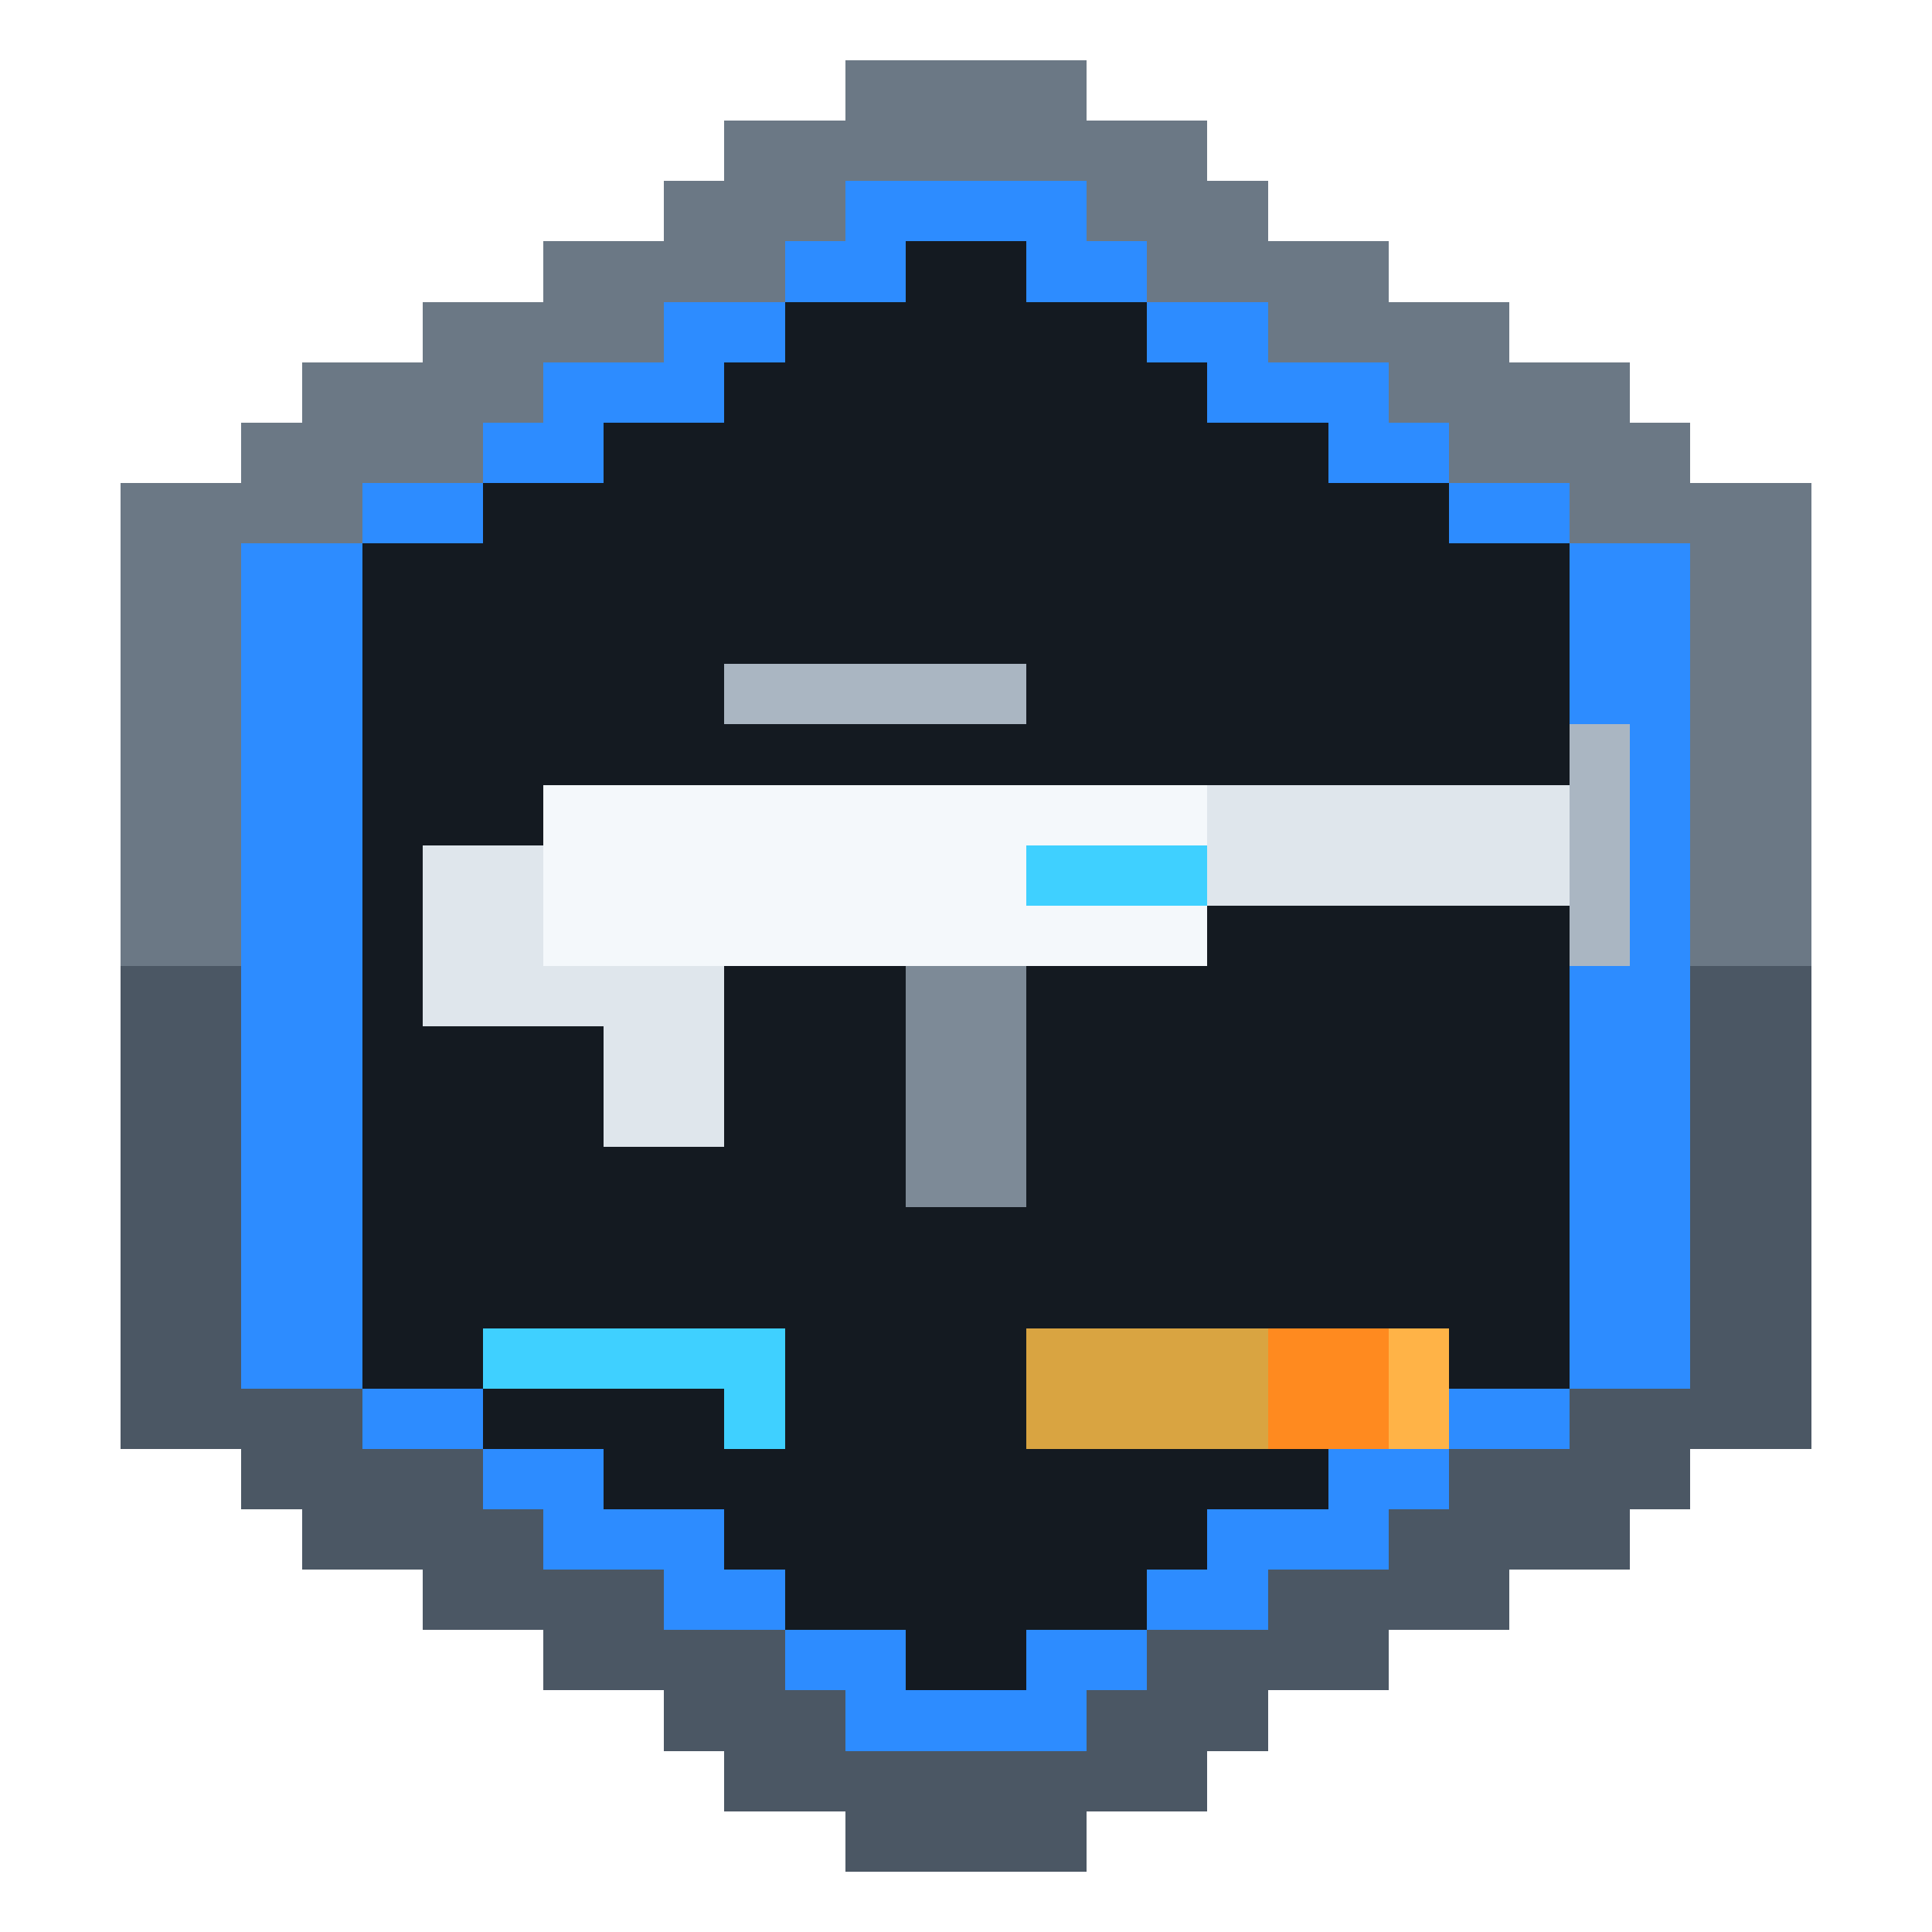
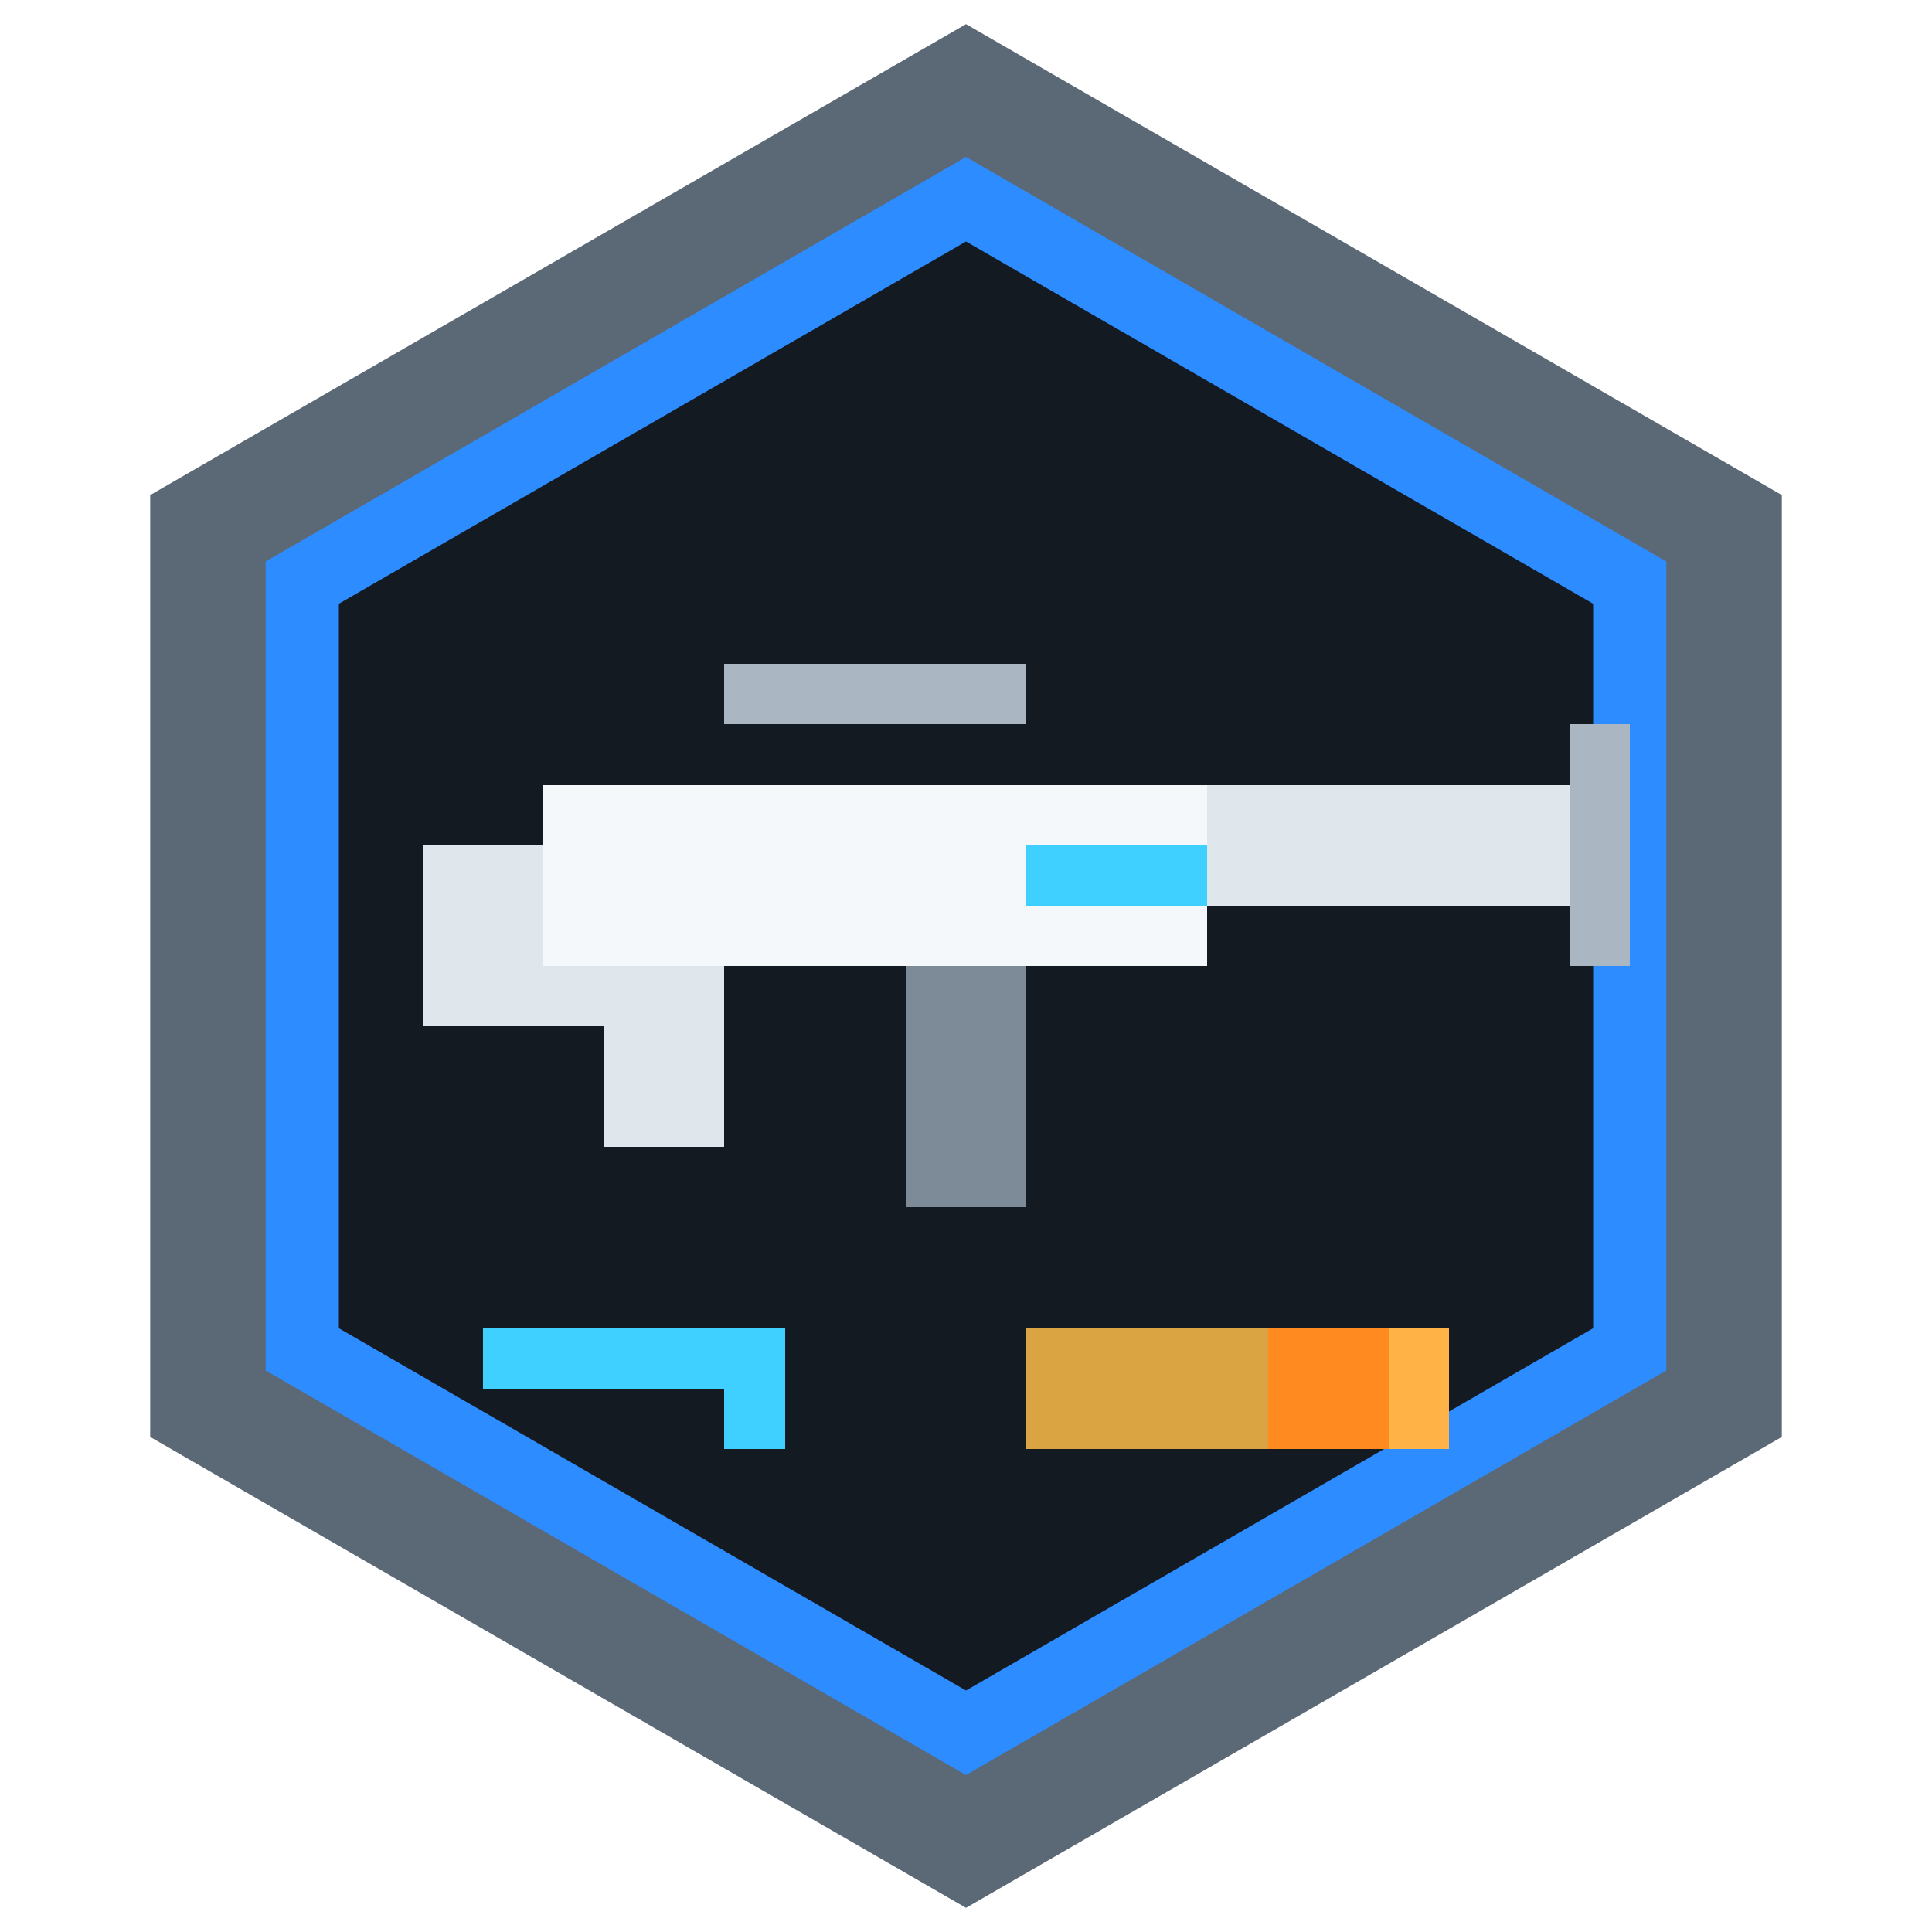
<svg xmlns="http://www.w3.org/2000/svg" width="256" height="256" viewBox="0 0 256 256">
  <defs>
    <marker id="arr" viewBox="0 0 10 10" refX="8" refY="5" markerWidth="5" markerHeight="5" orient="auto-start-reverse">
      <path d="M0 0 L10 5 L0 10 z" fill="context-stroke" />
    </marker>
  </defs>
+   <polygon points="128.0,3.2 236.1,65.6 236.1,190.4 128.0,252.8 19.9,190.4 19.9,65.6" fill="#5b6876" />
+   <polygon points="128.0,20.8 220.8,74.4 220.8,181.6 128.0,235.2 35.2,181.6 35.2,74.4" fill="#2d8cff" />
+   <polygon points="128.0,32.0 211.1,80.0 211.1,176.0 128.0,224.0 44.9,176.0 44.9,80.0" fill="#141a21" />
  <g shape-rendering="crispEdges">
-     <rect x="112" y="8" width="32" height="8" fill="#6b7885" />
-     <rect x="96" y="16" width="64" height="8" fill="#6b7885" />
-     <rect x="88" y="24" width="24" height="8" fill="#6b7885" />
-     <rect x="112" y="24" width="32" height="8" fill="#2d8cff" />
-     <rect x="144" y="24" width="24" height="8" fill="#6b7885" />
-     <rect x="72" y="32" width="32" height="8" fill="#6b7885" />
-     <rect x="104" y="32" width="16" height="8" fill="#2d8cff" />
-     <rect x="120" y="32" width="16" height="8" fill="#141a21" />
-     <rect x="136" y="32" width="16" height="8" fill="#2d8cff" />
-     <rect x="152" y="32" width="32" height="8" fill="#6b7885" />
-     <rect x="56" y="40" width="32" height="8" fill="#6b7885" />
-     <rect x="88" y="40" width="16" height="8" fill="#2d8cff" />
-     <rect x="104" y="40" width="48" height="8" fill="#141a21" />
-     <rect x="152" y="40" width="16" height="8" fill="#2d8cff" />
-     <rect x="168" y="40" width="32" height="8" fill="#6b7885" />
-     <rect x="40" y="48" width="32" height="8" fill="#6b7885" />
-     <rect x="72" y="48" width="24" height="8" fill="#2d8cff" />
-     <rect x="96" y="48" width="64" height="8" fill="#141a21" />
-     <rect x="160" y="48" width="24" height="8" fill="#2d8cff" />
-     <rect x="184" y="48" width="32" height="8" fill="#6b7885" />
-     <rect x="32" y="56" width="32" height="8" fill="#6b7885" />
-     <rect x="64" y="56" width="16" height="8" fill="#2d8cff" />
-     <rect x="80" y="56" width="96" height="8" fill="#141a21" />
-     <rect x="176" y="56" width="16" height="8" fill="#2d8cff" />
-     <rect x="192" y="56" width="32" height="8" fill="#6b7885" />
-     <rect x="16" y="64" width="32" height="8" fill="#6b7885" />
-     <rect x="48" y="64" width="16" height="8" fill="#2d8cff" />
-     <rect x="64" y="64" width="128" height="8" fill="#141a21" />
-     <rect x="192" y="64" width="16" height="8" fill="#2d8cff" />
-     <rect x="208" y="64" width="32" height="8" fill="#6b7885" />
-     <rect x="16" y="72" width="16" height="8" fill="#6b7885" />
-     <rect x="32" y="72" width="16" height="8" fill="#2d8cff" />
-     <rect x="48" y="72" width="160" height="8" fill="#141a21" />
-     <rect x="208" y="72" width="16" height="8" fill="#2d8cff" />
-     <rect x="224" y="72" width="16" height="8" fill="#6b7885" />
-     <rect x="16" y="80" width="16" height="8" fill="#6b7885" />
-     <rect x="32" y="80" width="16" height="8" fill="#2d8cff" />
-     <rect x="48" y="80" width="160" height="8" fill="#141a21" />
-     <rect x="208" y="80" width="16" height="8" fill="#2d8cff" />
-     <rect x="224" y="80" width="16" height="8" fill="#6b7885" />
-     <rect x="16" y="88" width="16" height="8" fill="#6b7885" />
-     <rect x="32" y="88" width="16" height="8" fill="#2d8cff" />
-     <rect x="48" y="88" width="48" height="8" fill="#141a21" />
    <rect x="96" y="88" width="40" height="8" fill="#aab6c2" />
-     <rect x="136" y="88" width="72" height="8" fill="#141a21" />
-     <rect x="208" y="88" width="16" height="8" fill="#2d8cff" />
-     <rect x="224" y="88" width="16" height="8" fill="#6b7885" />
-     <rect x="16" y="96" width="16" height="8" fill="#6b7885" />
-     <rect x="32" y="96" width="16" height="8" fill="#2d8cff" />
-     <rect x="48" y="96" width="160" height="8" fill="#141a21" />
    <rect x="208" y="96" width="8" height="8" fill="#aab6c2" />
-     <rect x="216" y="96" width="8" height="8" fill="#2d8cff" />
-     <rect x="224" y="96" width="16" height="8" fill="#6b7885" />
-     <rect x="16" y="104" width="16" height="8" fill="#6b7885" />
-     <rect x="32" y="104" width="16" height="8" fill="#2d8cff" />
-     <rect x="48" y="104" width="24" height="8" fill="#141a21" />
    <rect x="72" y="104" width="88" height="8" fill="#f4f8fb" />
    <rect x="160" y="104" width="48" height="8" fill="#dfe6ec" />
    <rect x="208" y="104" width="8" height="8" fill="#aab6c2" />
-     <rect x="216" y="104" width="8" height="8" fill="#2d8cff" />
-     <rect x="224" y="104" width="16" height="8" fill="#6b7885" />
-     <rect x="16" y="112" width="16" height="8" fill="#6b7885" />
-     <rect x="32" y="112" width="16" height="8" fill="#2d8cff" />
-     <rect x="48" y="112" width="8" height="8" fill="#141a21" />
    <rect x="56" y="112" width="16" height="8" fill="#dfe6ec" />
    <rect x="72" y="112" width="64" height="8" fill="#f4f8fb" />
    <rect x="136" y="112" width="24" height="8" fill="#3fd0ff" />
    <rect x="160" y="112" width="48" height="8" fill="#dfe6ec" />
    <rect x="208" y="112" width="8" height="8" fill="#aab6c2" />
-     <rect x="216" y="112" width="8" height="8" fill="#2d8cff" />
-     <rect x="224" y="112" width="16" height="8" fill="#6b7885" />
-     <rect x="16" y="120" width="16" height="8" fill="#6b7885" />
-     <rect x="32" y="120" width="16" height="8" fill="#2d8cff" />
-     <rect x="48" y="120" width="8" height="8" fill="#141a21" />
    <rect x="56" y="120" width="16" height="8" fill="#dfe6ec" />
    <rect x="72" y="120" width="88" height="8" fill="#f4f8fb" />
-     <rect x="160" y="120" width="48" height="8" fill="#141a21" />
    <rect x="208" y="120" width="8" height="8" fill="#aab6c2" />
-     <rect x="216" y="120" width="8" height="8" fill="#2d8cff" />
-     <rect x="224" y="120" width="16" height="8" fill="#6b7885" />
-     <rect x="16" y="128" width="16" height="8" fill="#4b5764" />
-     <rect x="32" y="128" width="16" height="8" fill="#2d8cff" />
-     <rect x="48" y="128" width="8" height="8" fill="#141a21" />
    <rect x="56" y="128" width="40" height="8" fill="#dfe6ec" />
-     <rect x="96" y="128" width="24" height="8" fill="#141a21" />
    <rect x="120" y="128" width="16" height="8" fill="#7d8a97" />
-     <rect x="136" y="128" width="72" height="8" fill="#141a21" />
-     <rect x="208" y="128" width="16" height="8" fill="#2d8cff" />
-     <rect x="224" y="128" width="16" height="8" fill="#4b5764" />
-     <rect x="16" y="136" width="16" height="8" fill="#4b5764" />
-     <rect x="32" y="136" width="16" height="8" fill="#2d8cff" />
-     <rect x="48" y="136" width="32" height="8" fill="#141a21" />
    <rect x="80" y="136" width="16" height="8" fill="#dfe6ec" />
-     <rect x="96" y="136" width="24" height="8" fill="#141a21" />
    <rect x="120" y="136" width="16" height="8" fill="#7d8a97" />
-     <rect x="136" y="136" width="72" height="8" fill="#141a21" />
-     <rect x="208" y="136" width="16" height="8" fill="#2d8cff" />
-     <rect x="224" y="136" width="16" height="8" fill="#4b5764" />
-     <rect x="16" y="144" width="16" height="8" fill="#4b5764" />
-     <rect x="32" y="144" width="16" height="8" fill="#2d8cff" />
-     <rect x="48" y="144" width="32" height="8" fill="#141a21" />
    <rect x="80" y="144" width="16" height="8" fill="#dfe6ec" />
-     <rect x="96" y="144" width="24" height="8" fill="#141a21" />
    <rect x="120" y="144" width="16" height="8" fill="#7d8a97" />
-     <rect x="136" y="144" width="72" height="8" fill="#141a21" />
-     <rect x="208" y="144" width="16" height="8" fill="#2d8cff" />
-     <rect x="224" y="144" width="16" height="8" fill="#4b5764" />
-     <rect x="16" y="152" width="16" height="8" fill="#4b5764" />
-     <rect x="32" y="152" width="16" height="8" fill="#2d8cff" />
-     <rect x="48" y="152" width="72" height="8" fill="#141a21" />
    <rect x="120" y="152" width="16" height="8" fill="#7d8a97" />
-     <rect x="136" y="152" width="72" height="8" fill="#141a21" />
-     <rect x="208" y="152" width="16" height="8" fill="#2d8cff" />
-     <rect x="224" y="152" width="16" height="8" fill="#4b5764" />
-     <rect x="16" y="160" width="16" height="8" fill="#4b5764" />
-     <rect x="32" y="160" width="16" height="8" fill="#2d8cff" />
-     <rect x="48" y="160" width="160" height="8" fill="#141a21" />
-     <rect x="208" y="160" width="16" height="8" fill="#2d8cff" />
-     <rect x="224" y="160" width="16" height="8" fill="#4b5764" />
-     <rect x="16" y="168" width="16" height="8" fill="#4b5764" />
-     <rect x="32" y="168" width="16" height="8" fill="#2d8cff" />
-     <rect x="48" y="168" width="160" height="8" fill="#141a21" />
-     <rect x="208" y="168" width="16" height="8" fill="#2d8cff" />
-     <rect x="224" y="168" width="16" height="8" fill="#4b5764" />
-     <rect x="16" y="176" width="16" height="8" fill="#4b5764" />
-     <rect x="32" y="176" width="16" height="8" fill="#2d8cff" />
-     <rect x="48" y="176" width="16" height="8" fill="#141a21" />
    <rect x="64" y="176" width="40" height="8" fill="#3fd0ff" />
-     <rect x="104" y="176" width="32" height="8" fill="#141a21" />
    <rect x="136" y="176" width="32" height="8" fill="#d9a441" />
    <rect x="168" y="176" width="16" height="8" fill="#ff8a1f" />
    <rect x="184" y="176" width="8" height="8" fill="#ffb347" />
-     <rect x="192" y="176" width="16" height="8" fill="#141a21" />
-     <rect x="208" y="176" width="16" height="8" fill="#2d8cff" />
-     <rect x="224" y="176" width="16" height="8" fill="#4b5764" />
-     <rect x="16" y="184" width="32" height="8" fill="#4b5764" />
-     <rect x="48" y="184" width="16" height="8" fill="#2d8cff" />
-     <rect x="64" y="184" width="32" height="8" fill="#141a21" />
    <rect x="96" y="184" width="8" height="8" fill="#3fd0ff" />
-     <rect x="104" y="184" width="32" height="8" fill="#141a21" />
    <rect x="136" y="184" width="32" height="8" fill="#d9a441" />
    <rect x="168" y="184" width="16" height="8" fill="#ff8a1f" />
    <rect x="184" y="184" width="8" height="8" fill="#ffb347" />
-     <rect x="192" y="184" width="16" height="8" fill="#2d8cff" />
-     <rect x="208" y="184" width="32" height="8" fill="#4b5764" />
-     <rect x="32" y="192" width="32" height="8" fill="#4b5764" />
-     <rect x="64" y="192" width="16" height="8" fill="#2d8cff" />
-     <rect x="80" y="192" width="96" height="8" fill="#141a21" />
-     <rect x="176" y="192" width="16" height="8" fill="#2d8cff" />
-     <rect x="192" y="192" width="32" height="8" fill="#4b5764" />
-     <rect x="40" y="200" width="32" height="8" fill="#4b5764" />
-     <rect x="72" y="200" width="24" height="8" fill="#2d8cff" />
-     <rect x="96" y="200" width="64" height="8" fill="#141a21" />
-     <rect x="160" y="200" width="24" height="8" fill="#2d8cff" />
-     <rect x="184" y="200" width="32" height="8" fill="#4b5764" />
-     <rect x="56" y="208" width="32" height="8" fill="#4b5764" />
-     <rect x="88" y="208" width="16" height="8" fill="#2d8cff" />
-     <rect x="104" y="208" width="48" height="8" fill="#141a21" />
-     <rect x="152" y="208" width="16" height="8" fill="#2d8cff" />
-     <rect x="168" y="208" width="32" height="8" fill="#4b5764" />
-     <rect x="72" y="216" width="32" height="8" fill="#4b5764" />
-     <rect x="104" y="216" width="16" height="8" fill="#2d8cff" />
-     <rect x="120" y="216" width="16" height="8" fill="#141a21" />
-     <rect x="136" y="216" width="16" height="8" fill="#2d8cff" />
-     <rect x="152" y="216" width="32" height="8" fill="#4b5764" />
-     <rect x="88" y="224" width="24" height="8" fill="#4b5764" />
-     <rect x="112" y="224" width="32" height="8" fill="#2d8cff" />
-     <rect x="144" y="224" width="24" height="8" fill="#4b5764" />
-     <rect x="96" y="232" width="64" height="8" fill="#4b5764" />
-     <rect x="112" y="240" width="32" height="8" fill="#4b5764" />
  </g>
</svg>
